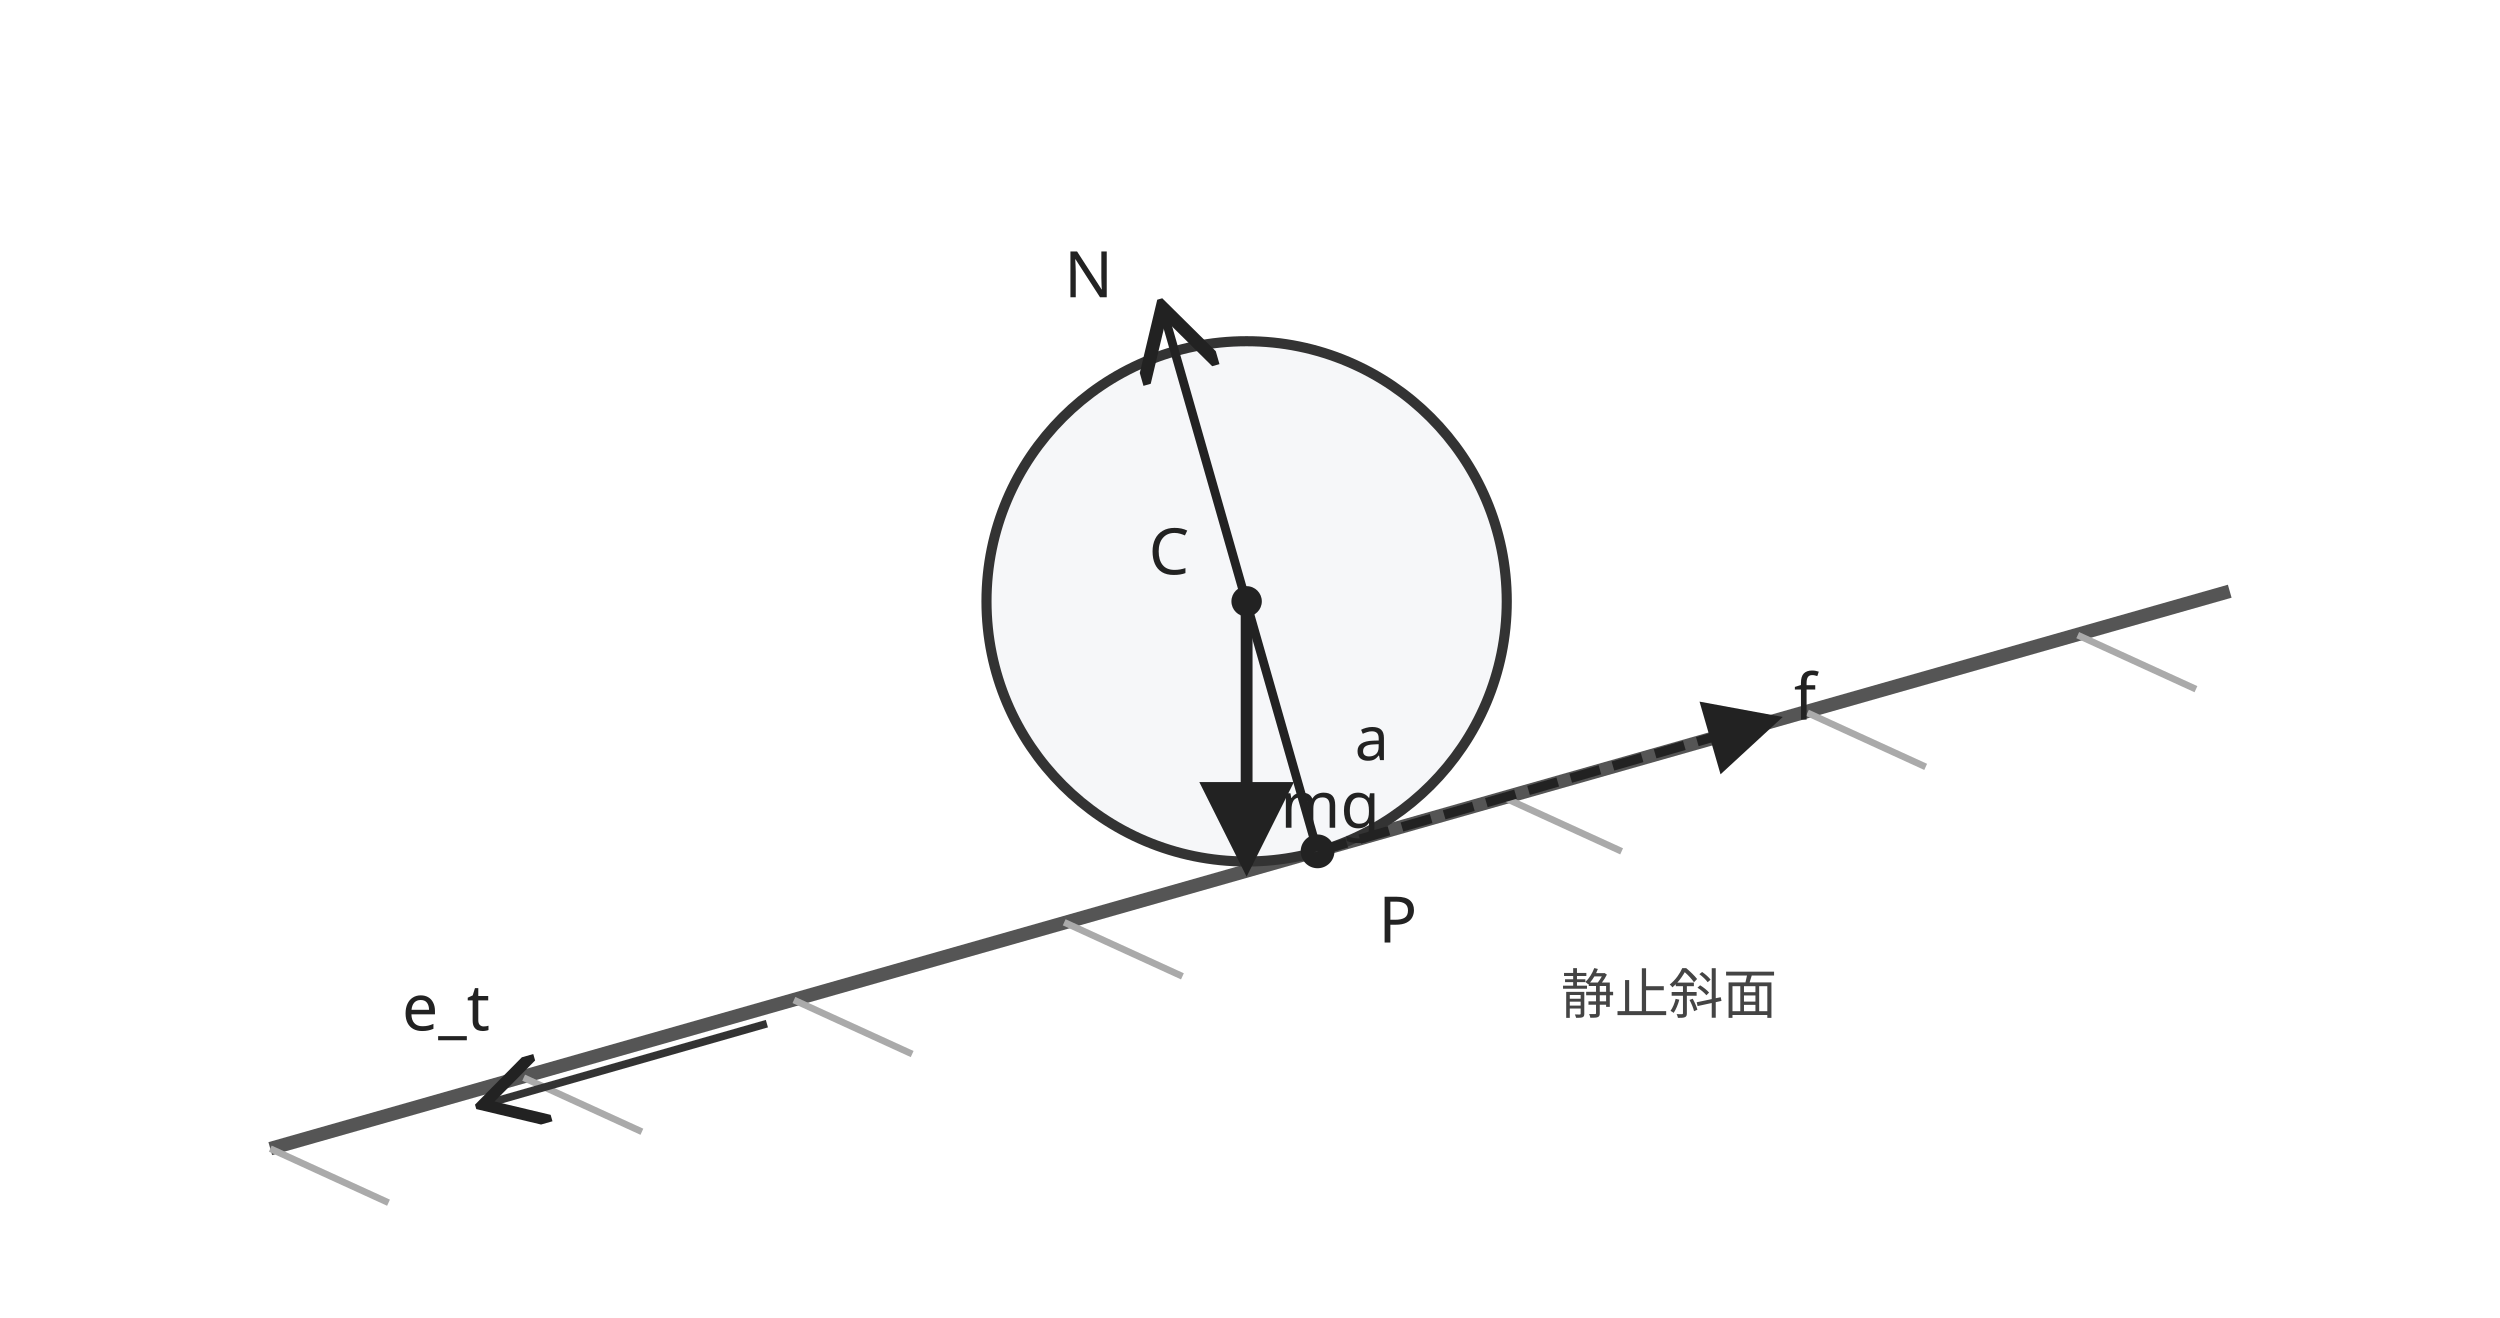
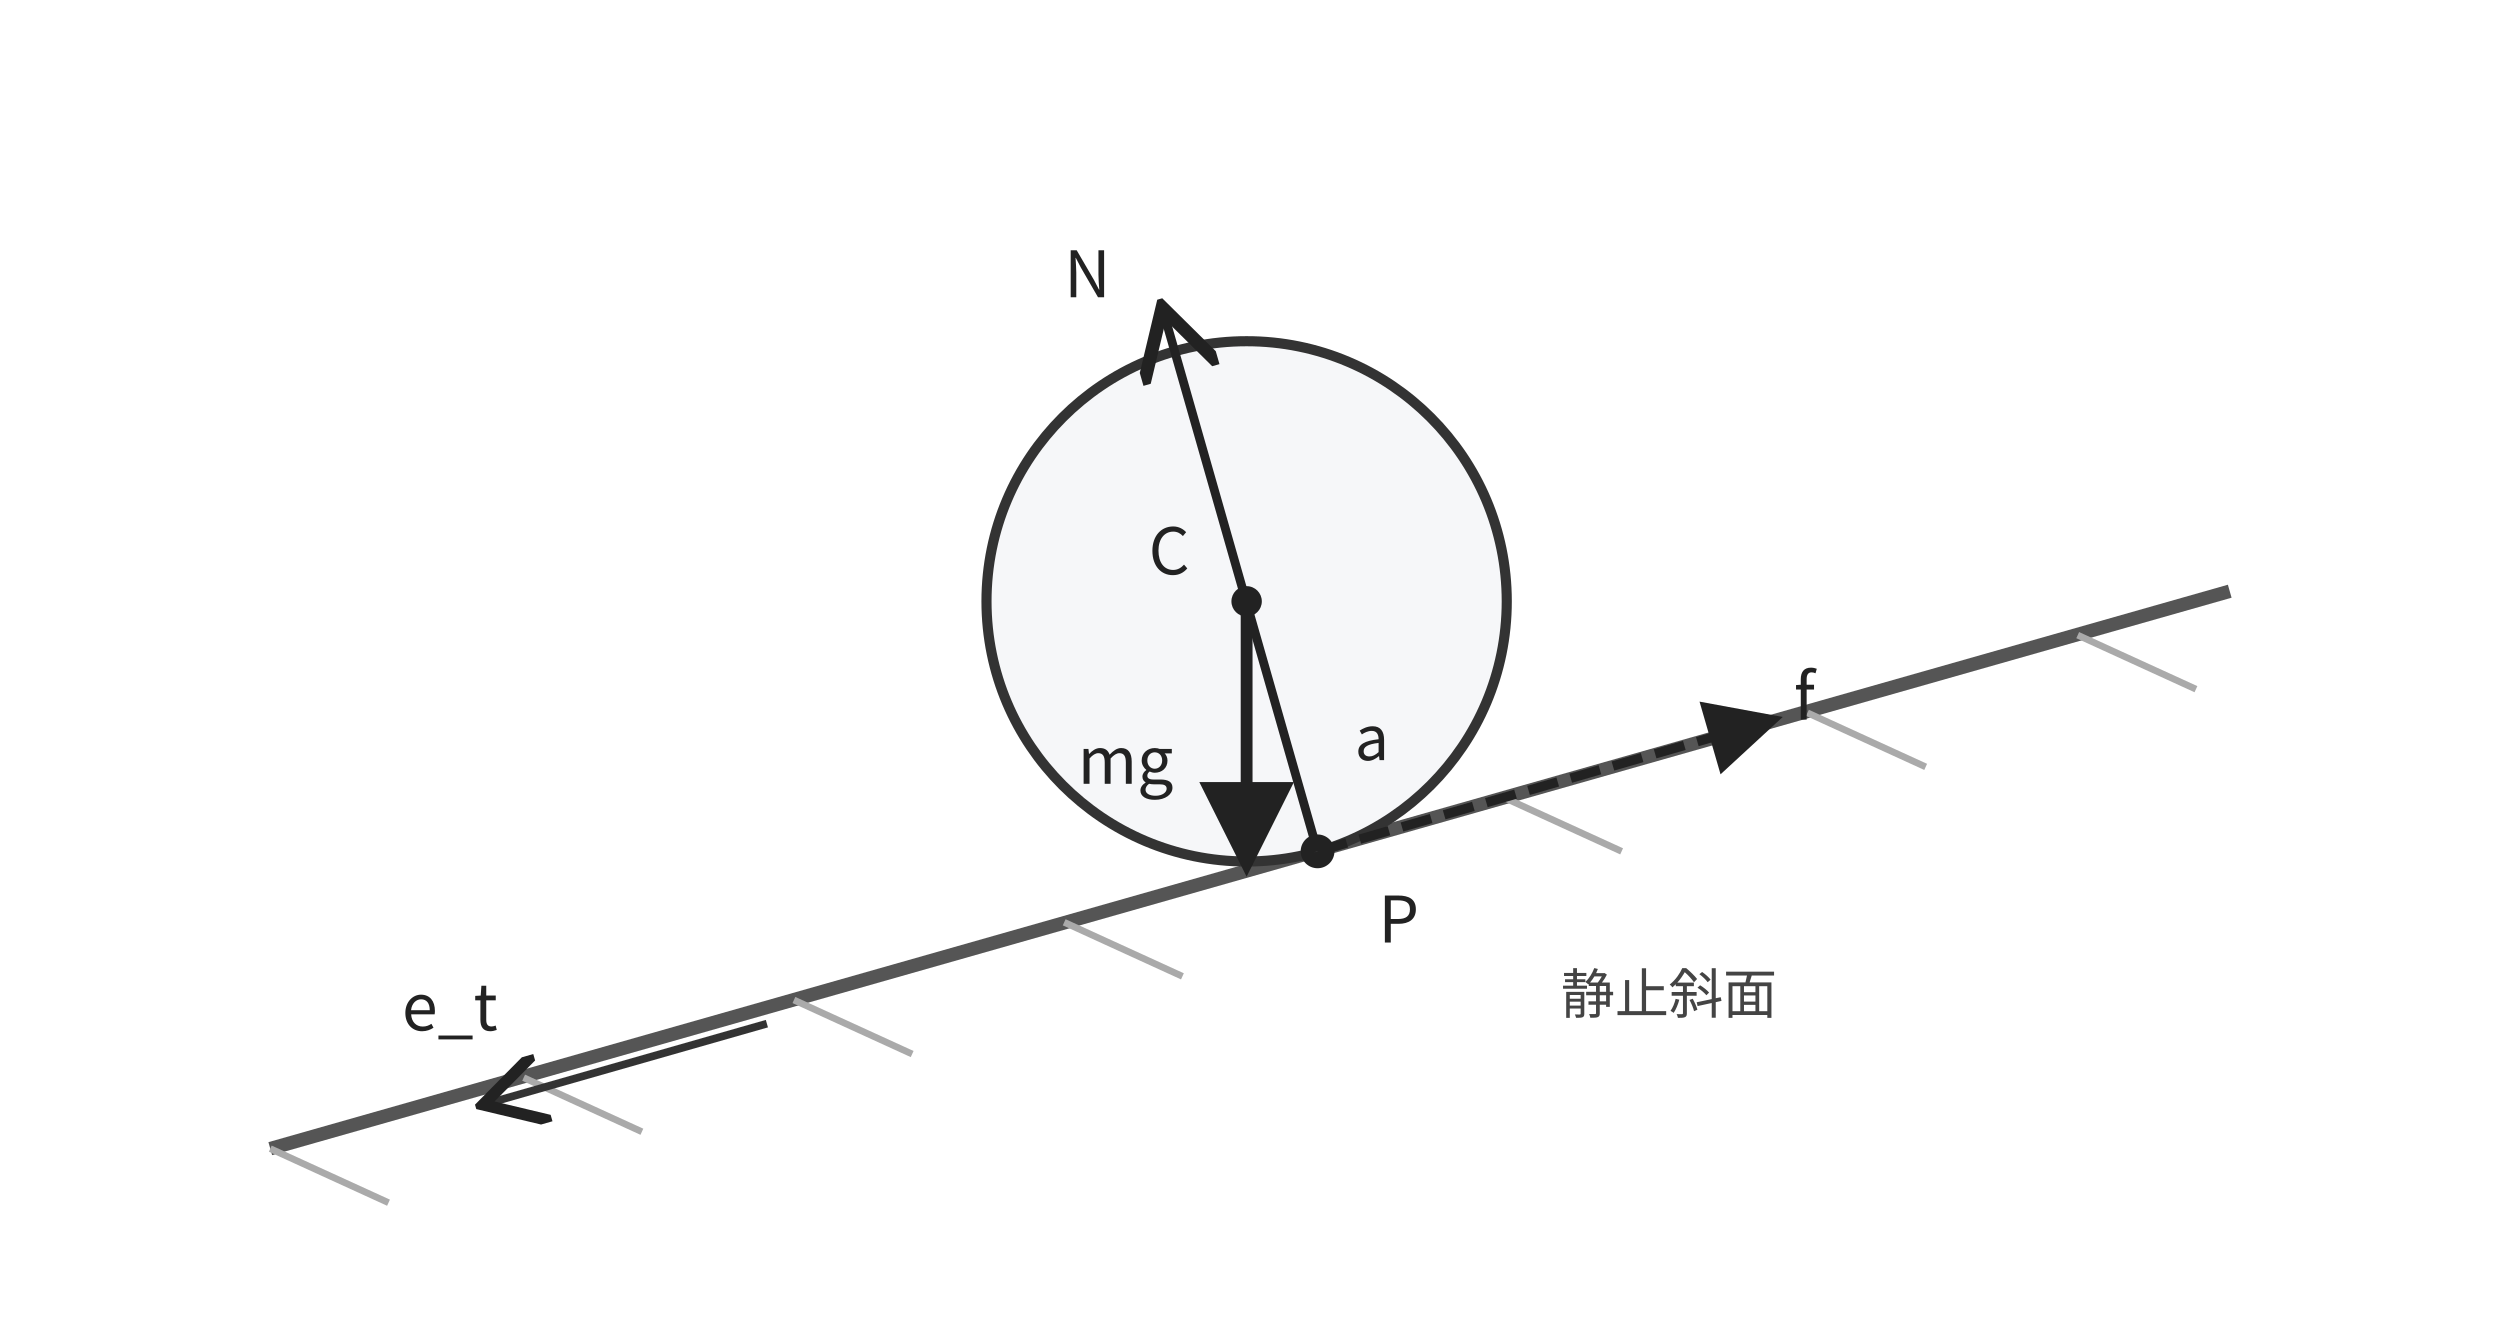
<svg xmlns="http://www.w3.org/2000/svg" viewBox="0 0 740 390" data-layout-lint="strict" role="img" aria-labelledby="diagram-title diagram-desc">
  <defs>
    <marker id="arr-solid" markerWidth="8" markerHeight="8" refX="7" refY="4" orient="auto" markerUnits="strokeWidth">
      <path d="M0,0 L8,4 L0,8 Z" fill="#222" />
    </marker>
    <marker id="arr-open" markerWidth="9" markerHeight="9" refX="8" refY="4.5" orient="auto" markerUnits="strokeWidth">
      <path d="M0,0 L8,4.5 L0,9" fill="none" stroke="#222" stroke-width="1.5" />
    </marker>
  </defs>
  <g id="surface">
    <path d="M80,340 L660,175" fill="none" stroke="#555" stroke-width="4" />
    <path d="M80,340 L115,356 M155,319 L190,335 M235,296 L270,312 M315,273 L350,289 M445,236 L480,252 M535,211 L570,227 M615,188 L650,204" fill="none" stroke="#aaa" stroke-width="2" />
  </g>
  <g id="body">
    <circle cx="369" cy="178" r="77" fill="#f6f7f9" stroke="#333" stroke-width="3" />
    <circle cx="369" cy="178" r="4.5" fill="#222" />
-     <text x="340" y="170" font-size="19" font-family="sans-serif" fill="#222">C</text>
+     <text x="340" y="170" font-size="19" font-family="Noto Sans CJK JP, sans-serif" fill="#222">C</text>
    <circle cx="390" cy="252" r="5" fill="#222" />
-     <text x="408" y="279" font-size="19" font-family="sans-serif" fill="#222">P</text>
+     <text x="408" y="279" font-size="19" font-family="Noto Sans CJK JP, sans-serif" fill="#222">P</text>
    <path d="M369,178 L390,252" stroke="#555" stroke-width="1.8" stroke-dasharray="5 4" fill="none" />
-     <text x="401" y="225" font-size="18" font-family="sans-serif" fill="#222">a</text>
+     <text x="401" y="225" font-size="18" font-family="Noto Sans CJK JP, sans-serif" fill="#222">a</text>
  </g>
  <g id="forces">
    <path d="M369,178 L369,256" data-series-group="force-vectors" data-series-label="weight" stroke="#222" stroke-width="3.5" fill="none" marker-end="url(#arr-solid)" />
-     <text x="379" y="245" font-size="19" font-family="sans-serif" fill="#222">mg</text>
+     <text x="319" y="232" font-size="19" font-family="Noto Sans CJK JP, sans-serif" fill="#222">mg</text>
    <path d="M390,252 L344,91" data-series-group="force-vectors" data-series-label="normal" stroke="#222" stroke-width="2.6" fill="none" marker-end="url(#arr-open)" />
-     <text x="315" y="88" font-size="19" font-family="sans-serif" fill="#222">N</text>
+     <text x="315" y="88" font-size="19" font-family="Noto Sans CJK JP, sans-serif" fill="#222">N</text>
    <path d="M390,252 L525,213" data-series-group="force-vectors" data-series-label="friction" stroke="#222" stroke-width="2.8" stroke-dasharray="9 4" fill="none" marker-end="url(#arr-solid)" />
-     <text x="531" y="213" font-size="19" font-family="sans-serif" fill="#222">f</text>
+     <text x="531" y="213" font-size="19" font-family="Noto Sans CJK JP, sans-serif" fill="#222">f</text>
  </g>
  <g id="directions">
    <path d="M227,303 L143,327" stroke="#333" stroke-width="2.3" fill="none" marker-end="url(#arr-open)" />
-     <text x="119" y="305" font-size="19" font-family="sans-serif" fill="#222">e_t</text>
-     <text x="462" y="300" font-size="16" font-family="sans-serif" fill="#444">静止斜面</text>
+     <text x="119" y="305" font-size="19" font-family="Noto Sans CJK JP, sans-serif" fill="#222">e_t</text>
+     <text x="462" y="300" font-size="16" font-family="Noto Sans CJK JP, sans-serif" fill="#444">静止斜面</text>
  </g>
</svg>
